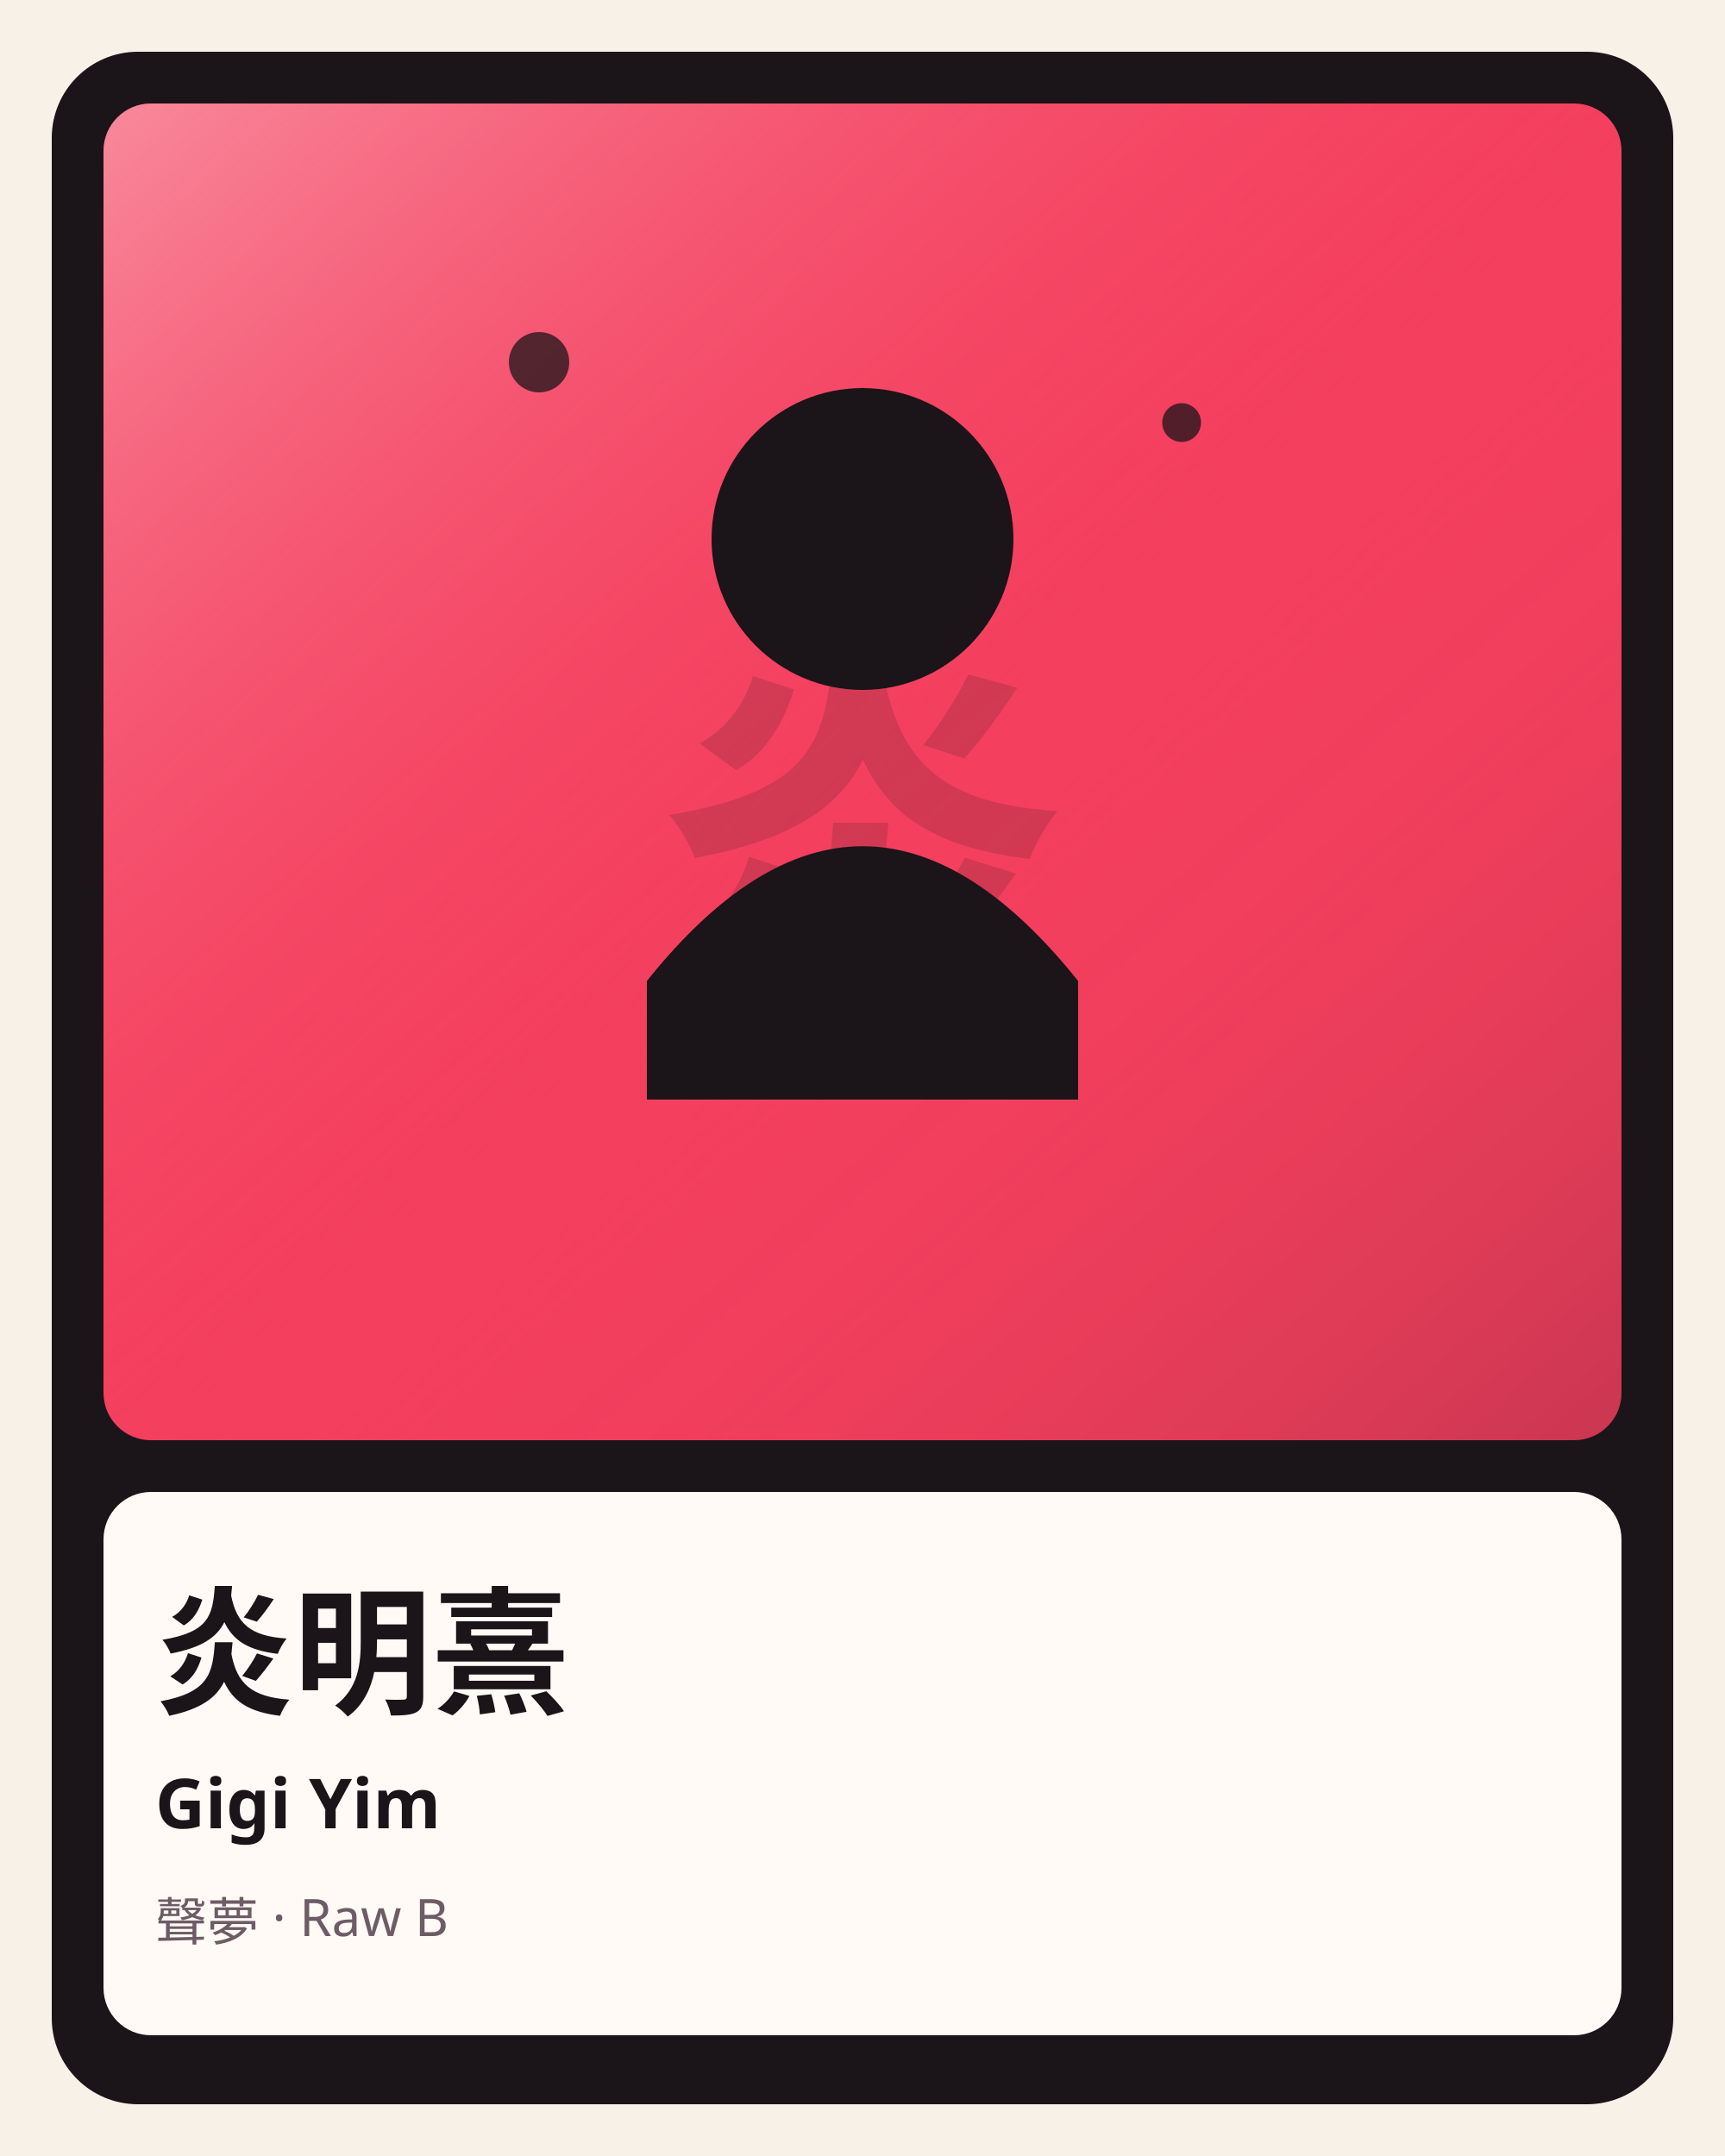
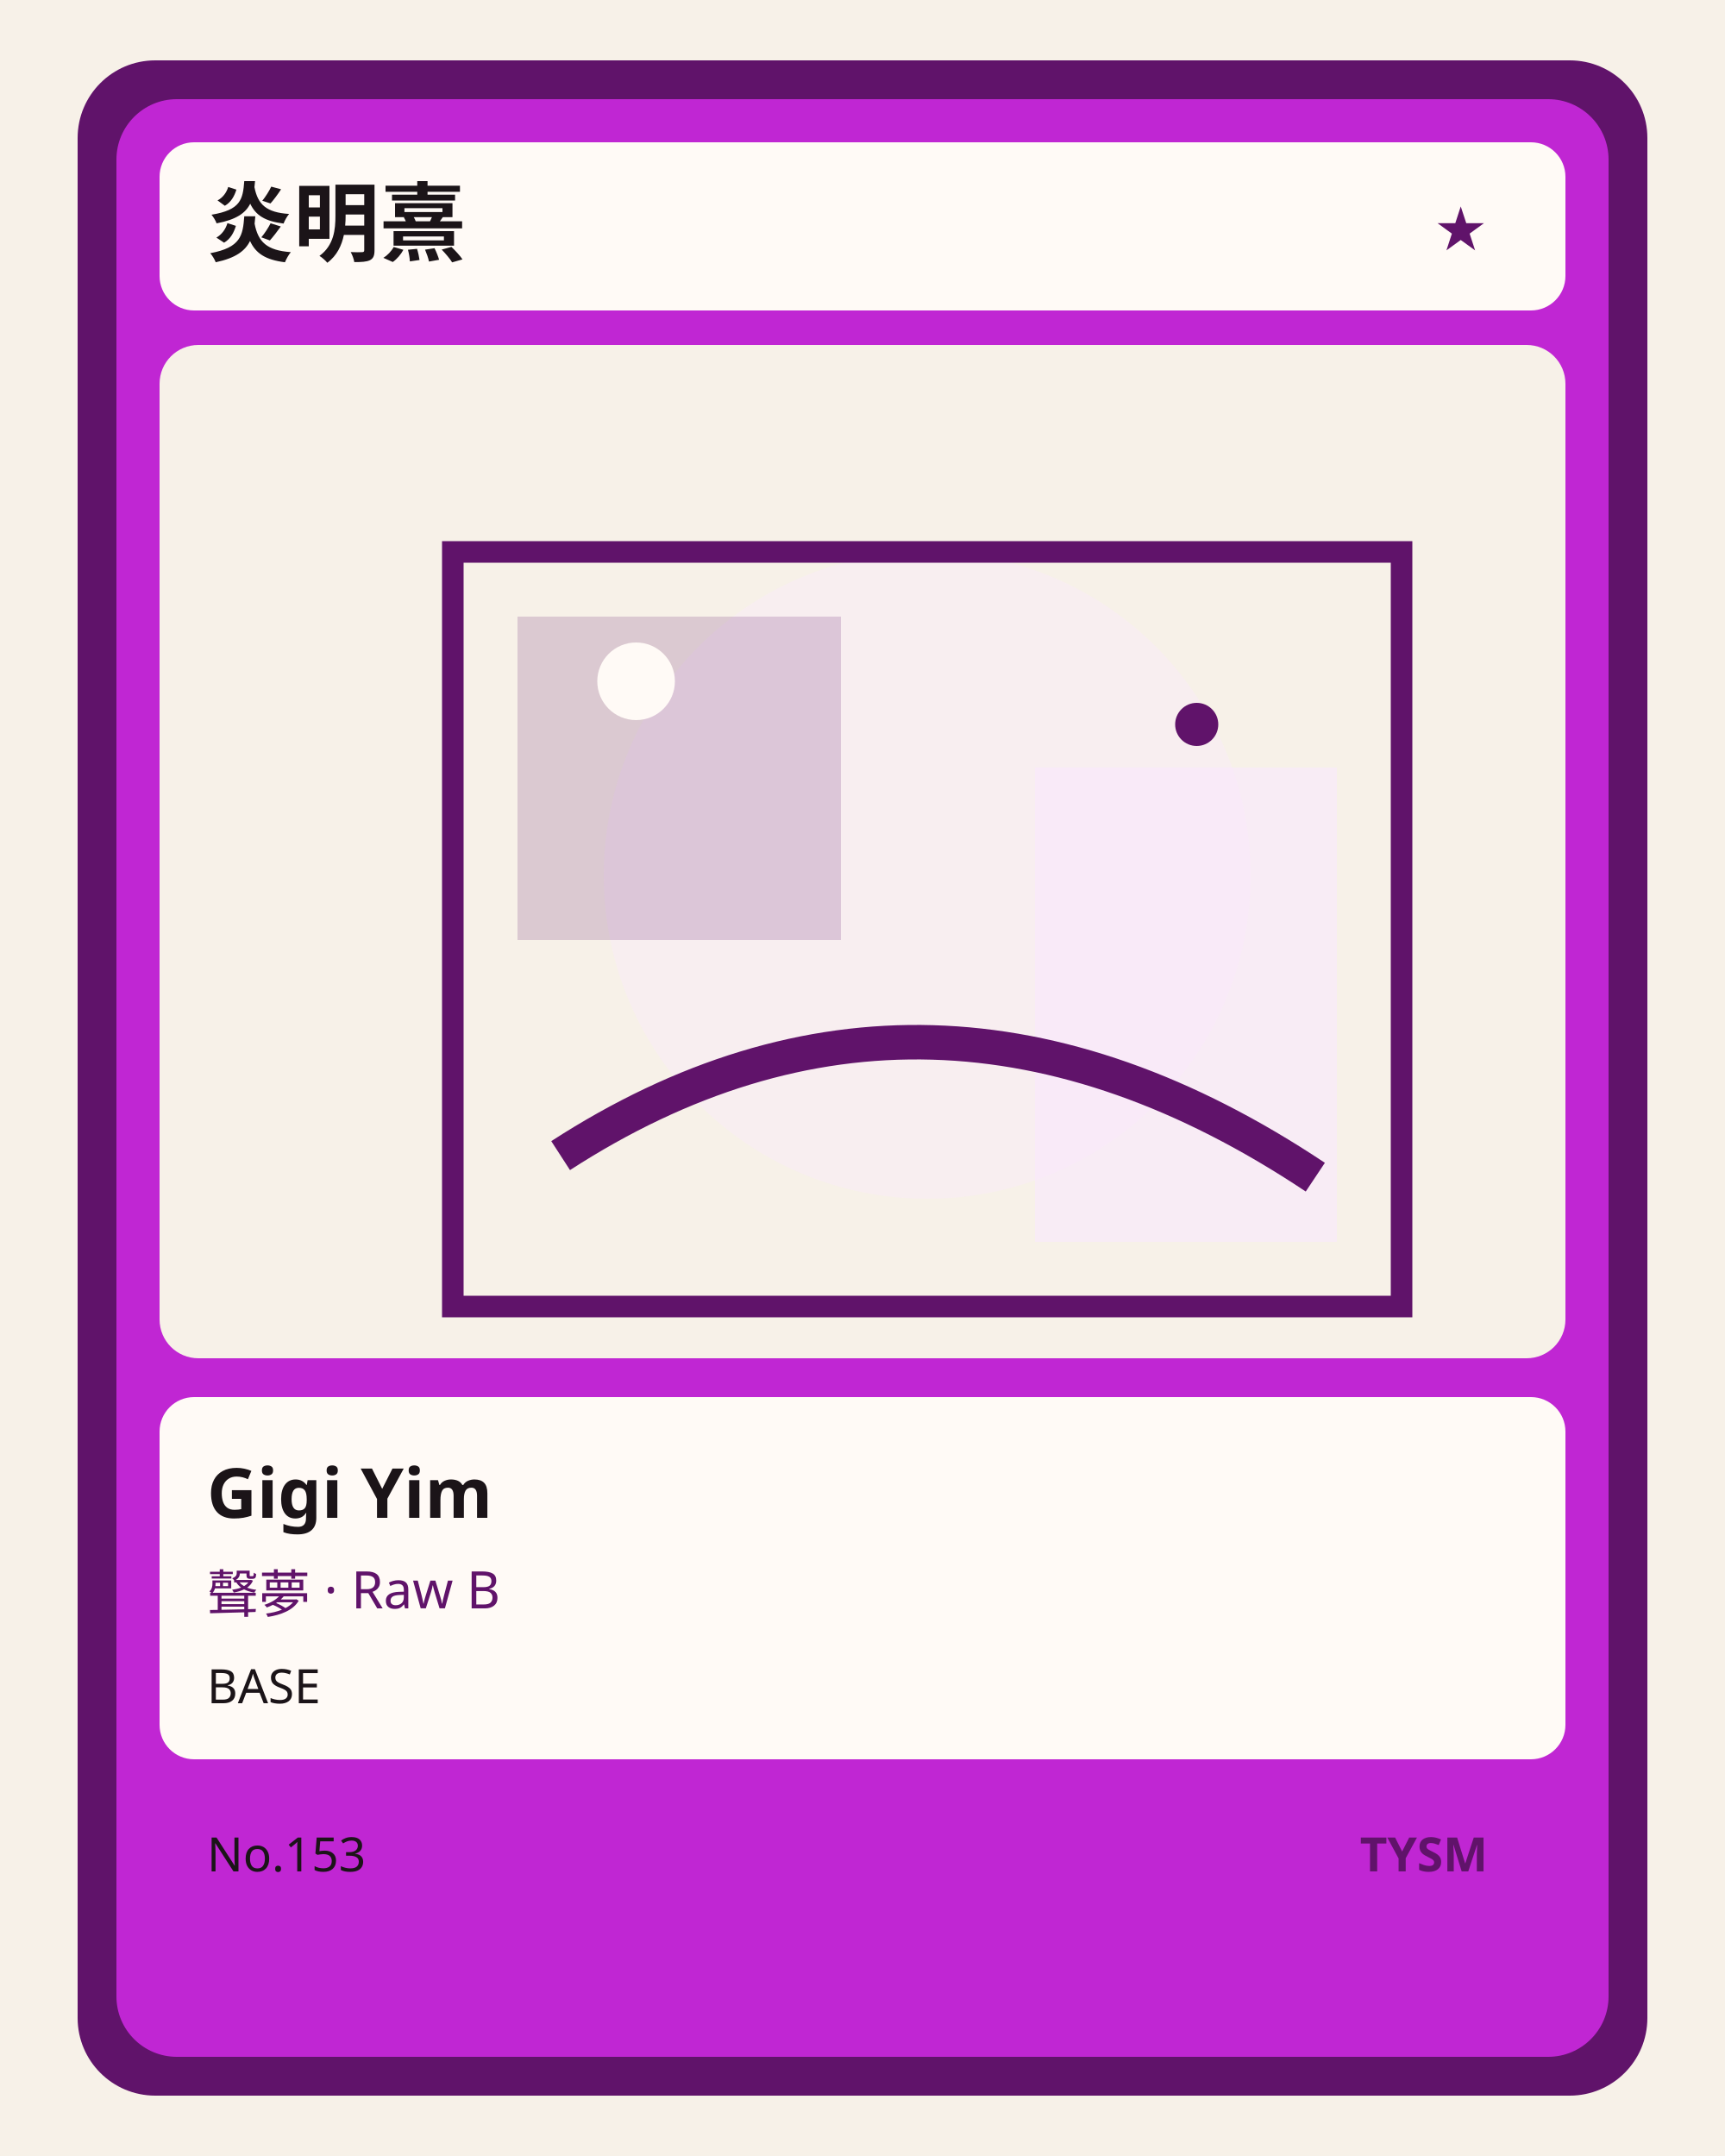
<svg xmlns="http://www.w3.org/2000/svg" width="800" height="1000" viewBox="0 0 800 1000" role="img" aria-label="炎明熹 Gigi Yim">
  <rect width="800" height="1000" fill="#f7f1e8" />
-   <rect x="24" y="24" width="752" height="952" rx="40" fill="#1b1418" />
-   <rect x="48" y="48" width="704" height="620" rx="22" fill="#f43f5e" />
-   <rect x="48" y="48" width="704" height="620" rx="22" fill="url(#sheen)" />
-   <text x="400" y="470" text-anchor="middle" fill="#1b1418" fill-opacity="0.16" font-size="200" font-family="ui-sans-serif, system-ui, sans-serif" font-weight="700">炎</text>
-   <circle cx="400" cy="250" r="70" fill="#1b1418" />
-   <path d="M300 455 Q400 330 500 455 V510 H300 Z" fill="#1b1418" />
-   <circle cx="250" cy="168" r="14" fill="#1b1418" opacity="0.75" />
-   <circle cx="548" cy="196" r="9" fill="#1b1418" opacity="0.75" />
-   <rect x="48" y="692" width="704" height="252" rx="22" fill="#fffaf6" />
-   <text x="72" y="790" fill="#1b1418" font-size="64" font-family="ui-sans-serif, system-ui, sans-serif" font-weight="700">炎明熹</text>
-   <text x="72" y="848" fill="#1b1418" font-size="32" font-family="ui-sans-serif, system-ui, sans-serif" font-weight="600">Gigi Yim</text>
-   <text x="72" y="900" fill="#6d5c66" font-size="24" font-family="ui-sans-serif, system-ui, sans-serif">聲夢 · Raw B</text>
-   <defs>
-     <linearGradient id="sheen" x1="0" y1="0" x2="1" y2="1">
-       <stop offset="0" stop-color="#fff1f2" stop-opacity="0.42" />
-       <stop offset="0.55" stop-color="#f43f5e" stop-opacity="0" />
-       <stop offset="1" stop-color="#1b1418" stop-opacity="0.2" />
-     </linearGradient>
-   </defs>
+   <g>
+     <rect x="36" y="28" width="728" height="944" rx="36" fill="#60136a" />
+     <rect x="54" y="46" width="692" height="908" rx="28" fill="#c026d3" />
+     <rect x="74" y="66" width="652" height="78" rx="16" fill="#fffaf6" />
+     <text x="96" y="118" fill="#1b1418" font-size="40" font-family="ui-sans-serif, system-ui, sans-serif" font-weight="700">炎明熹</text>
+     <text x="690" y="116" text-anchor="end" fill="#60136a" font-size="28" font-family="ui-sans-serif, system-ui, sans-serif" font-weight="700">★</text>
+     <rect x="74" y="160" width="652" height="470" rx="18" fill="#f7f1e8" />
+     <g transform="translate(90,176)">
+       <circle cx="340" cy="230" r="150" fill="#fae8ff" opacity="0.35" />
+       <path d="M120 80 H560 V430 H120 Z" fill="none" stroke="#60136a" stroke-width="10" />
+       <path d="M150 110 H300 V260 H150 Z" fill="#60136a" opacity="0.18" />
+       <path d="M390 180 H530 V400 H390 Z" fill="#fae8ff" opacity="0.55" />
+       <path d="M170 360 Q340 250 520 370" fill="none" stroke="#60136a" stroke-width="16" />
+       <circle cx="205" cy="140" r="18" fill="#fffaf6" />
+       <circle cx="465" cy="160" r="10" fill="#60136a" />
+     </g>
+     <rect x="74" y="648" width="652" height="168" rx="16" fill="#fffaf6" />
+     <text x="96" y="704" fill="#1b1418" font-size="32" font-family="ui-sans-serif, system-ui, sans-serif" font-weight="700">Gigi Yim</text>
+     <text x="96" y="748" fill="#60136a" font-size="24" font-family="ui-sans-serif, system-ui, sans-serif">聲夢 · Raw B</text>
+     <text x="96" y="790" fill="#1b1418" font-size="22" font-family="ui-sans-serif, system-ui, sans-serif">BASE</text>
+     <text x="96" y="868" fill="#1b1418" font-size="22" font-family="ui-sans-serif, system-ui, sans-serif">No.153</text>
+     <text x="690" y="868" text-anchor="end" fill="#60136a" font-size="22" font-family="ui-sans-serif, system-ui, sans-serif" font-weight="700">TYSM</text>
+   </g>
</svg>
